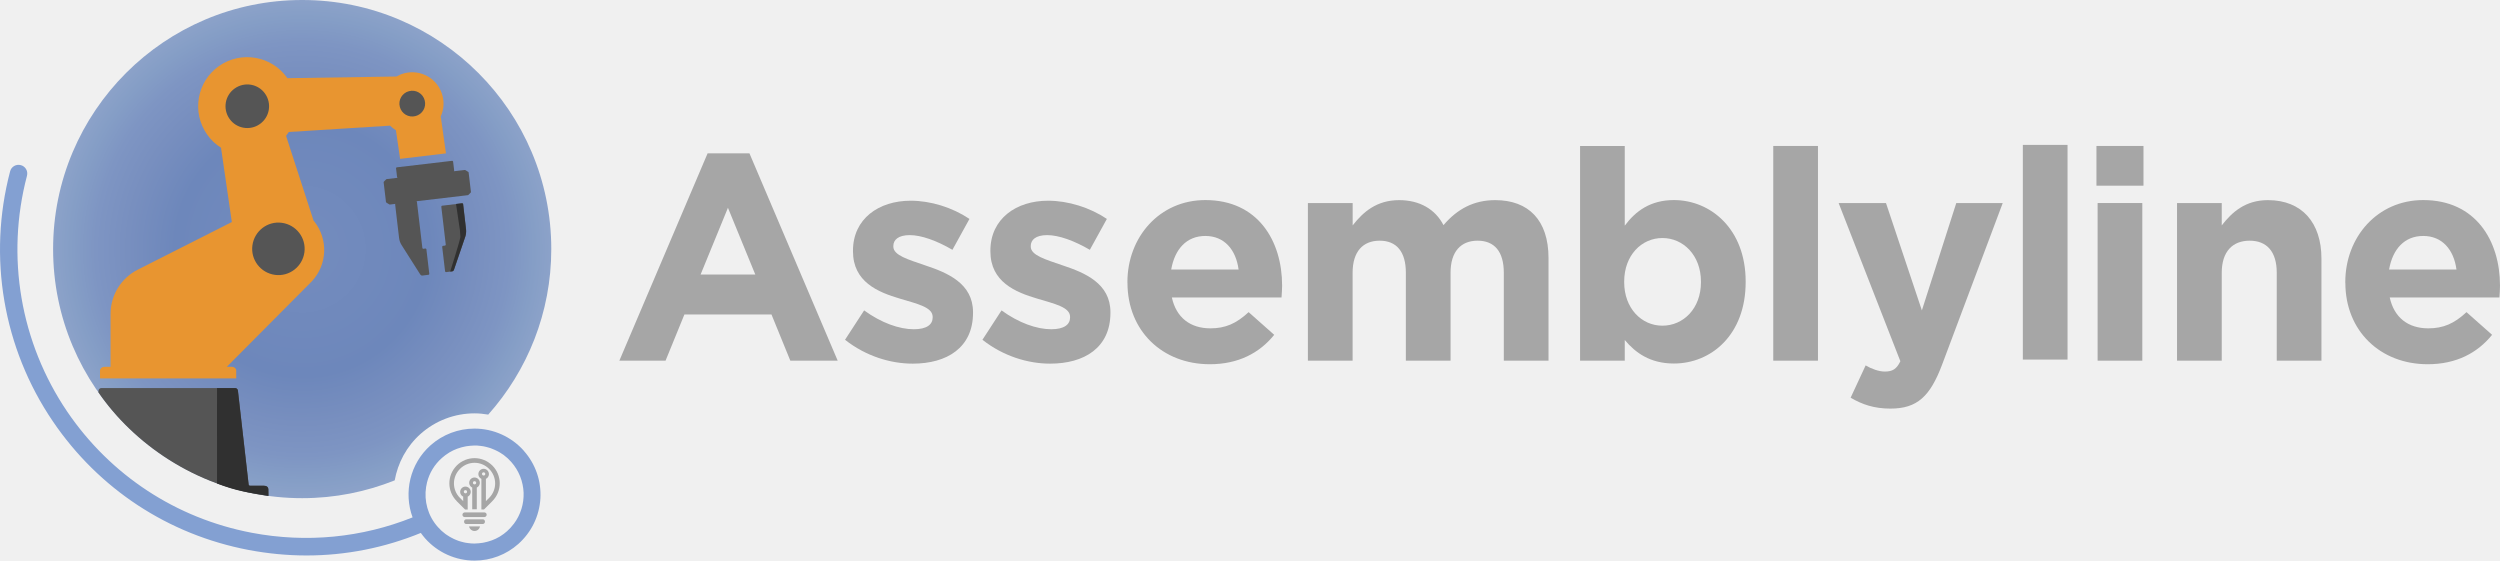
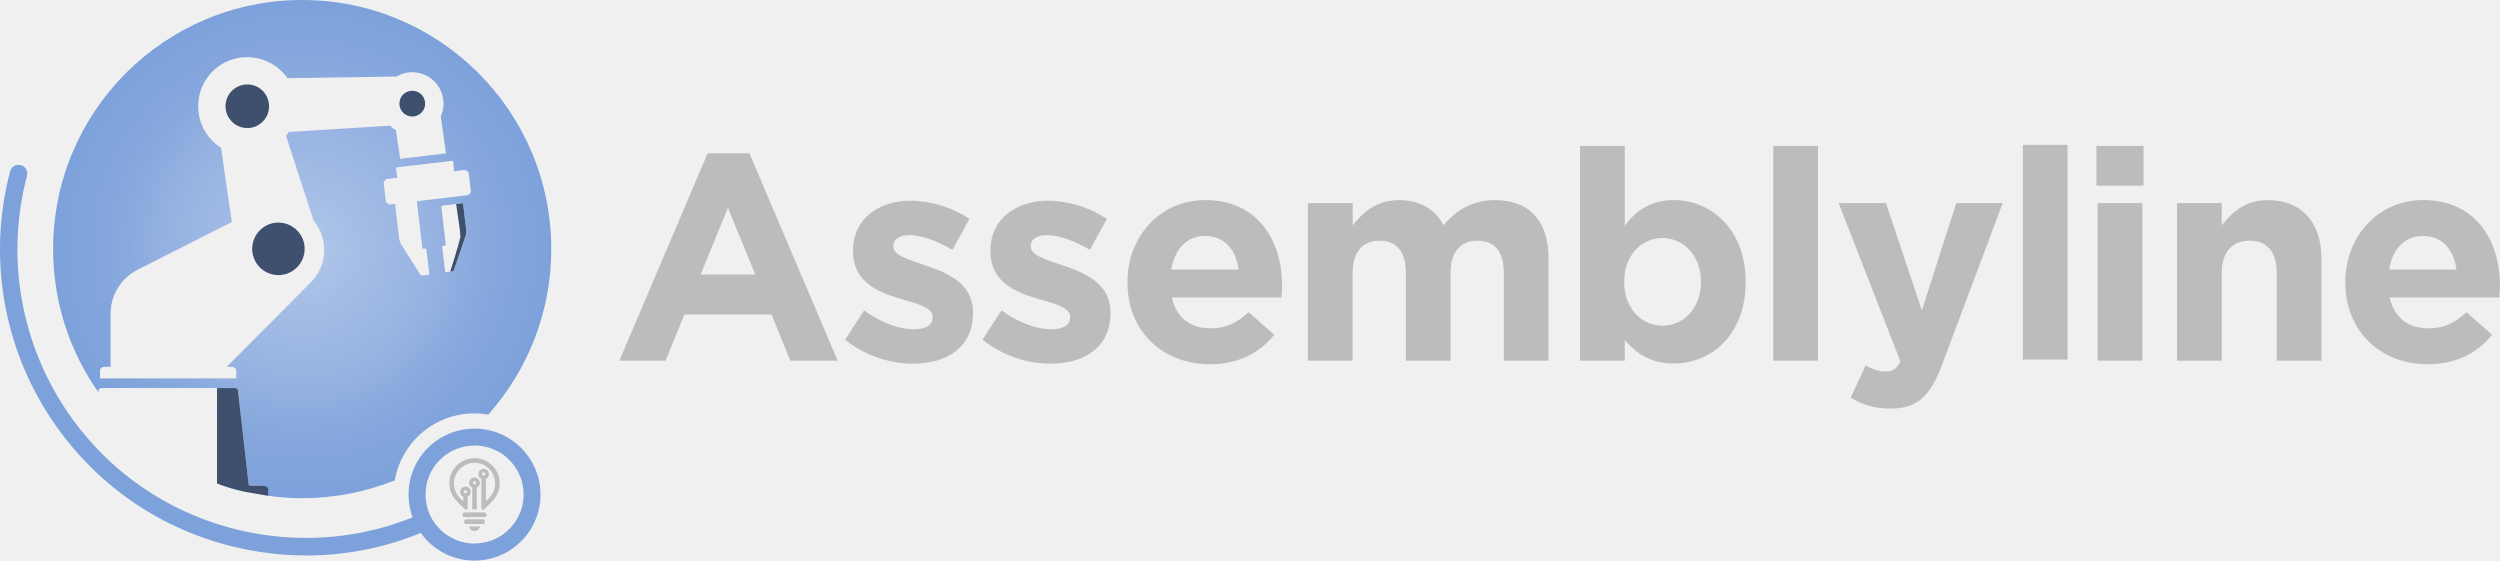
- <svg xmlns="http://www.w3.org/2000/svg" id="artwork" viewBox="0 0 385.888 86.532" version="1.1" width="385.888" height="86.532">
+ <svg xmlns="http://www.w3.org/2000/svg" id="artwork" viewBox="0 0 1157.663 259.596" version="1.1" width="578.832" height="129.798">
  <defs id="defs1167">
    <style id="style1152">
-       .cls-1 {
-         fill: #4d4d4d;
-       }
+          .text {
+             fill: #bcbcbc;
+          }

-       .cls-1, .cls-2, .cls-3, .cls-4, .cls-5 {
-         stroke-width: 0px;
-       }
+          .text,
+          .base,
+          shadow {
+             stroke-width: 0px;
+          }

-       .cls-2 {
-         fill: #0e4377;
-       }
+          .base {
+             fill: #7da1db;
+          }

-       .cls-3 {
-         fill: #1976d2;
-       }
+          .shadow {
+             fill: #3e506d;
+          }

-       .cls-4 {
-         fill: #fff;
-       }
- 
-       .cls-5 {
-         fill: url(#radial-gradient);
-       }
-     </style>
-     <radialGradient id="radial-gradient" cx="38.88" cy="32.04" fx="38.88" fy="32.04" r="32.04" gradientUnits="userSpaceOnUse" gradientTransform="matrix(1.2,0,0,1.2,-0.01139527,0)">
-       <stop offset="0" stop-color="#1976d2" id="stop1154" style="stop-color:#748cbe;stop-opacity:1" />
-       <stop offset=".51" stop-color="#1874d0" id="stop1156" style="stop-color:#6d87bb;stop-opacity:1" />
-       <stop offset=".7" stop-color="#1871c9" id="stop1158" style="stop-color:#788fbf;stop-opacity:1" />
-       <stop offset=".83" stop-color="#166abd" id="stop1160" style="stop-color:#7e95c3;stop-opacity:1" />
-       <stop offset=".93" stop-color="#1461ac" id="stop1162" style="stop-color:#859ec6;stop-opacity:1" />
-       <stop offset="1" stop-color="#13599e" id="stop1164" style="stop-color:#8ca2c9;stop-opacity:1" />
+          .circle {
+             fill: url(#radial-gradient);
+          }
+       </style>
+     <radialGradient id="radial-gradient" cx="38.88" cy="32.04" fx="38.88" fy="32.04" r="32.04" gradientUnits="userSpaceOnUse" gradientTransform="matrix(3.6,0,0,3.6,-0.03418579,0)">
+       <stop offset="0" stop-color="#b1c6e9" id="stop0" />
+       <stop offset=".51" stop-color="#97b3e2" id="stop1" />
+       <stop offset=".7" stop-color="#8aaade" id="stop2" />
+       <stop offset=".83" stop-color="#83a5dc" id="stop3" />
+       <stop offset=".93" stop-color="#80a3db" id="stop4" />
+       <stop offset="1" stop-color="#7da1db" id="stop5" />
    </radialGradient>
  </defs>
-   <g id="g91781" transform="translate(7.081554,7.211)">
-     <path class="cls-1" d="m 102.15,16.46 h 6.45 l 13.62,32 h -7.31 L 112,41.33 H 98.56 l -2.91,7.13 h -7.13 l 13.62,-32 z m 7.35,18.7 -4.22,-10.3 -4.22,10.3 z" id="path1169" style="fill:#a6a6a6;fill-opacity:1" />
-     <path class="cls-1" d="m 123.35,45.24 2.95,-4.54 c 2.63,1.91 5.4,2.91 7.67,2.91 2,0 2.91,-0.73 2.91,-1.82 V 41.7 c 0,-1.5 -2.36,-2 -5.04,-2.81 -3.4,-1 -7.26,-2.59 -7.26,-7.31 v -0.09 c 0,-4.95 4,-7.72 8.9,-7.72 3.09,0 6.45,1.04 9.08,2.81 l -2.63,4.77 c -2.41,-1.41 -4.81,-2.27 -6.58,-2.27 -1.77,0 -2.54,0.73 -2.54,1.68 v 0.09 c 0,1.36 2.32,2 4.95,2.91 3.4,1.13 7.35,2.77 7.35,7.22 v 0.09 c 0,5.4 -4.04,7.85 -9.31,7.85 -3.4,0 -7.22,-1.14 -10.44,-3.68 z" id="path1171" style="fill:#a6a6a6;fill-opacity:1" />
-     <path class="cls-1" d="m 144.56,45.24 2.95,-4.54 c 2.63,1.91 5.4,2.91 7.67,2.91 2,0 2.91,-0.73 2.91,-1.82 V 41.7 c 0,-1.5 -2.36,-2 -5.04,-2.81 -3.4,-1 -7.26,-2.59 -7.26,-7.31 v -0.09 c 0,-4.95 4,-7.72 8.9,-7.72 3.09,0 6.45,1.04 9.08,2.81 l -2.63,4.77 c -2.41,-1.41 -4.81,-2.27 -6.58,-2.27 -1.77,0 -2.54,0.73 -2.54,1.68 v 0.09 c 0,1.36 2.32,2 4.95,2.91 3.4,1.13 7.35,2.77 7.35,7.22 v 0.09 c 0,5.4 -4.04,7.85 -9.31,7.85 -3.4,0 -7.22,-1.14 -10.44,-3.68 z" id="path1173" style="fill:#a6a6a6;fill-opacity:1" />
-     <path class="cls-1" d="m 166.94,36.43 v -0.09 c 0,-6.95 4.95,-12.67 12.03,-12.67 8.13,0 11.85,6.31 11.85,13.21 0,0.54 -0.05,1.18 -0.09,1.82 H 173.8 c 0.68,3.13 2.86,4.77 5.95,4.77 2.31,0 3.99,-0.73 5.9,-2.5 l 3.95,3.5 c -2.27,2.81 -5.54,4.54 -9.94,4.54 -7.31,0 -12.71,-5.13 -12.71,-12.57 z m 17.16,-2.04 c -0.41,-3.09 -2.22,-5.18 -5.13,-5.18 -2.91,0 -4.72,2.04 -5.27,5.18 z" id="path1175" style="fill:#a6a6a6;fill-opacity:1" />
-     <path class="cls-1" d="m 194.81,24.13 h 6.9 v 3.45 c 1.59,-2.04 3.68,-3.9 7.17,-3.9 3.18,0 5.58,1.41 6.85,3.86 2.13,-2.5 4.68,-3.86 7.99,-3.86 5.13,0 8.22,3.09 8.22,8.94 v 15.84 h -6.9 V 34.89 c 0,-3.27 -1.45,-4.95 -4.04,-4.95 -2.59,0 -4.18,1.68 -4.18,4.95 v 13.57 h -6.9 V 34.89 c 0,-3.27 -1.45,-4.95 -4.04,-4.95 -2.59,0 -4.18,1.68 -4.18,4.95 v 13.57 h -6.9 V 24.13 Z" id="path1177" style="fill:#a6a6a6;fill-opacity:1" />
-     <path class="cls-1" d="m 243.71,45.28 v 3.18 h -6.9 V 15.32 h 6.9 v 12.3 c 1.68,-2.27 3.99,-3.95 7.58,-3.95 5.67,0 11.08,4.45 11.08,12.57 v 0.09 c 0,8.13 -5.31,12.57 -11.08,12.57 -3.68,0 -5.95,-1.68 -7.58,-3.63 z m 11.76,-8.94 v -0.09 c 0,-4.04 -2.72,-6.72 -5.95,-6.72 -3.23,0 -5.9,2.68 -5.9,6.72 v 0.09 c 0,4.04 2.68,6.72 5.9,6.72 3.22,0 5.95,-2.63 5.95,-6.72 z" id="path1179" style="fill:#a6a6a6;fill-opacity:1" />
-     <path class="cls-1" d="m 266.63,15.32 h 6.9 v 33.14 h -6.9 z" id="path1181" style="fill:#a6a6a6;fill-opacity:1" />
-     <path class="cls-1" d="m 305.153,15.153 h 6.9 v 33.14 h -6.9 z" id="path1181-7" style="fill:#a6a6a6;fill-opacity:1;stroke-width:0px" />
-     <path class="cls-1" d="m 278.57,54.18 2.32,-4.99 c 0.91,0.54 2.04,0.95 2.95,0.95 1.18,0 1.82,-0.36 2.41,-1.59 l -9.53,-24.42 h 7.31 l 5.54,16.57 5.31,-16.57 h 7.17 l -9.35,24.92 c -1.86,4.95 -3.86,6.81 -7.99,6.81 -2.5,0 -4.36,-0.64 -6.13,-1.68 z" id="path1183" style="fill:#a6a6a6;fill-opacity:1" />
-     <path class="cls-1" d="m 316.516,15.32 h 7.26 v 6.13 h -7.26 z m 0.18,8.81 h 6.9 v 24.33 h -6.9 z" id="path1187" style="fill:#a6a6a6;fill-opacity:1" />
-     <path class="cls-1" d="m 328.956,24.13 h 6.9 v 3.45 c 1.59,-2.04 3.63,-3.9 7.13,-3.9 5.22,0 8.26,3.45 8.26,9.03 v 15.75 h -6.9 V 34.89 c 0,-3.27 -1.54,-4.95 -4.18,-4.95 -2.64,0 -4.31,1.68 -4.31,4.95 v 13.57 h -6.9 z" id="path1189" style="fill:#a6a6a6;fill-opacity:1" />
-     <path class="cls-1" d="m 354.926,36.43 v -0.09 c 0,-6.95 4.95,-12.67 12.03,-12.67 8.13,0 11.85,6.31 11.85,13.21 0,0.54 -0.04,1.18 -0.09,1.82 h -16.93 c 0.68,3.13 2.86,4.77 5.95,4.77 2.32,0 4,-0.73 5.9,-2.5 l 3.95,3.5 c -2.27,2.81 -5.54,4.54 -9.94,4.54 -7.31,0 -12.71,-5.13 -12.71,-12.57 z m 17.16,-2.04 c -0.41,-3.09 -2.22,-5.18 -5.13,-5.18 -2.91,0 -4.72,2.04 -5.27,5.18 z" id="path1191" style="fill:#a6a6a6;fill-opacity:1" />
+   <g id="name" transform="matrix(3,0,0,3,21.24466,21.633)" class="text">
+     <path d="m 102.15,16.46 h 6.45 l 13.62,32 h -7.31 L 112,41.33 H 98.56 l -2.91,7.13 h -7.13 l 13.62,-32 z m 7.35,18.7 -4.22,-10.3 -4.22,10.3 z" />
+     <path d="m 123.35,45.24 2.95,-4.54 c 2.63,1.91 5.4,2.91 7.67,2.91 2,0 2.91,-0.73 2.91,-1.82 V 41.7 c 0,-1.5 -2.36,-2 -5.04,-2.81 -3.4,-1 -7.26,-2.59 -7.26,-7.31 v -0.09 c 0,-4.95 4,-7.72 8.9,-7.72 3.09,0 6.45,1.04 9.08,2.81 l -2.63,4.77 c -2.41,-1.41 -4.81,-2.27 -6.58,-2.27 -1.77,0 -2.54,0.73 -2.54,1.68 v 0.09 c 0,1.36 2.32,2 4.95,2.91 3.4,1.13 7.35,2.77 7.35,7.22 v 0.09 c 0,5.4 -4.04,7.85 -9.31,7.85 -3.4,0 -7.22,-1.14 -10.44,-3.68 z" />
+     <path d="m 144.56,45.24 2.95,-4.54 c 2.63,1.91 5.4,2.91 7.67,2.91 2,0 2.91,-0.73 2.91,-1.82 V 41.7 c 0,-1.5 -2.36,-2 -5.04,-2.81 -3.4,-1 -7.26,-2.59 -7.26,-7.31 v -0.09 c 0,-4.95 4,-7.72 8.9,-7.72 3.09,0 6.45,1.04 9.08,2.81 l -2.63,4.77 c -2.41,-1.41 -4.81,-2.27 -6.58,-2.27 -1.77,0 -2.54,0.73 -2.54,1.68 v 0.09 c 0,1.36 2.32,2 4.95,2.91 3.4,1.13 7.35,2.77 7.35,7.22 v 0.09 c 0,5.4 -4.04,7.85 -9.31,7.85 -3.4,0 -7.22,-1.14 -10.44,-3.68 z" />
+     <path d="m 166.94,36.43 v -0.09 c 0,-6.95 4.95,-12.67 12.03,-12.67 8.13,0 11.85,6.31 11.85,13.21 0,0.54 -0.05,1.18 -0.09,1.82 H 173.8 c 0.68,3.13 2.86,4.77 5.95,4.77 2.31,0 3.99,-0.73 5.9,-2.5 l 3.95,3.5 c -2.27,2.81 -5.54,4.54 -9.94,4.54 -7.31,0 -12.71,-5.13 -12.71,-12.57 z m 17.16,-2.04 c -0.41,-3.09 -2.22,-5.18 -5.13,-5.18 -2.91,0 -4.72,2.04 -5.27,5.18 z" />
+     <path d="m 194.81,24.13 h 6.9 v 3.45 c 1.59,-2.04 3.68,-3.9 7.17,-3.9 3.18,0 5.58,1.41 6.85,3.86 2.13,-2.5 4.68,-3.86 7.99,-3.86 5.13,0 8.22,3.09 8.22,8.94 v 15.84 h -6.9 V 34.89 c 0,-3.27 -1.45,-4.95 -4.04,-4.95 -2.59,0 -4.18,1.68 -4.18,4.95 v 13.57 h -6.9 V 34.89 c 0,-3.27 -1.45,-4.95 -4.04,-4.95 -2.59,0 -4.18,1.68 -4.18,4.95 v 13.57 h -6.9 V 24.13 Z" />
+     <path d="m 243.71,45.28 v 3.18 h -6.9 V 15.32 h 6.9 v 12.3 c 1.68,-2.27 3.99,-3.95 7.58,-3.95 5.67,0 11.08,4.45 11.08,12.57 v 0.09 c 0,8.13 -5.31,12.57 -11.08,12.57 -3.68,0 -5.95,-1.68 -7.58,-3.63 z m 11.76,-8.94 v -0.09 c 0,-4.04 -2.72,-6.72 -5.95,-6.72 -3.23,0 -5.9,2.68 -5.9,6.72 v 0.09 c 0,4.04 2.68,6.72 5.9,6.72 3.22,0 5.95,-2.63 5.95,-6.72 z" />
+     <path d="m 266.63,15.32 h 6.9 v 33.14 h -6.9 z" />
+     <path d="m 305.153,15.153 h 6.9 v 33.14 h -6.9 z" />
+     <path d="m 278.57,54.18 2.32,-4.99 c 0.91,0.54 2.04,0.95 2.95,0.95 1.18,0 1.82,-0.36 2.41,-1.59 l -9.53,-24.42 h 7.31 l 5.54,16.57 5.31,-16.57 h 7.17 l -9.35,24.92 c -1.86,4.95 -3.86,6.81 -7.99,6.81 -2.5,0 -4.36,-0.64 -6.13,-1.68 z" />
+     <path d="m 316.516,15.32 h 7.26 v 6.13 h -7.26 z m 0.18,8.81 h 6.9 v 24.33 h -6.9 z" />
+     <path d="m 328.956,24.13 h 6.9 v 3.45 c 1.59,-2.04 3.63,-3.9 7.13,-3.9 5.22,0 8.26,3.45 8.26,9.03 v 15.75 h -6.9 V 34.89 c 0,-3.27 -1.54,-4.95 -4.18,-4.95 -2.64,0 -4.31,1.68 -4.31,4.95 v 13.57 h -6.9 z" />
+     <path d="m 354.926,36.43 v -0.09 c 0,-6.95 4.95,-12.67 12.03,-12.67 8.13,0 11.85,6.31 11.85,13.21 0,0.54 -0.04,1.18 -0.09,1.82 h -16.93 c 0.68,3.13 2.86,4.77 5.95,4.77 2.32,0 4,-0.73 5.9,-2.5 l 3.95,3.5 c -2.27,2.81 -5.54,4.54 -9.94,4.54 -7.31,0 -12.71,-5.13 -12.71,-12.57 z m 17.16,-2.04 c -0.41,-3.09 -2.22,-5.18 -5.13,-5.18 -2.91,0 -4.72,2.04 -5.27,5.18 z" />
  </g>
-   <path class="cls-5" d="m 64.921,66.972 c 2.292,-2.04 5.256,-3.168 8.328,-3.168 v 0 c 0.708,0 1.416,0.072 2.112,0.192 6.048,-6.792 9.732,-15.744 9.732,-25.548 0,-21.24 -17.22,-38.448 -38.448,-38.448 -21.228,0 -38.448,17.208 -38.448,38.448 0,21.24 17.208,38.448 38.448,38.448 5.052,0 9.864,-0.984 14.28,-2.748 0.48,-2.676 1.812,-5.232 3.996,-7.176 z" id="path1195" style="fill:url(#radial-gradient)" />
-   <g id="g92492" transform="matrix(1.240535,0,0,1.224258,-3.611844,-1.630452)">
-     <path class="cls-4" d="m 57.771,15.966 c 0.34,-0.788 0.437,-1.687 0.194,-2.586 -0.546,-2.106 -2.671,-3.362 -4.758,-2.807 -0.34,0.086 -0.668,0.234 -0.959,0.406 l -13.583,0.209 c 0,0 0,-0.012 -0.012,-0.025 -1.942,-2.795 -5.742,-3.46 -8.497,-1.502 -2.756,1.97 -3.411,5.824 -1.481,8.619 0.473,0.69 1.068,1.256 1.736,1.675 l 1.347,9.371 -11.714,6.009 c -2.064,1.059 -3.375,3.214 -3.375,5.566 v 6.674 h -0.704 c -0.534,0 -0.607,0.406 -0.607,0.406 v 1.059 H 32.303 v -1.059 c 0,0 -0.073,-0.406 -0.607,-0.406 h -0.558 l 10.597,-10.799 c 1.906,-2.093 2.027,-5.27 0.291,-7.511 -0.024,-0.037 -0.061,-0.074 -0.097,-0.111 l -3.423,-10.688 c 0.121,-0.16 0.231,-0.32 0.34,-0.493 l 12.6,-0.8 c 0.219,0.222 0.461,0.419 0.728,0.579 l 0.522,3.608 5.705,-0.69 -0.656,-4.716 z" id="path1197" style="fill:#e89530;fill-opacity:1" />
-     <path class="cls-4" d="m 61.23,23.083 c 0,0 -0.024,-0.049 -0.049,-0.074 l -0.376,-0.234 c 0,0 -0.036,-0.012 -0.061,-0.012 L 59.373,22.923 c 0,0 0.061,-0.062 0.049,-0.099 l -0.134,-1.133 c 0,0 -0.049,-0.086 -0.109,-0.086 l -6.907,0.825 c 0,0 -0.085,0.049 -0.085,0.111 l 0.134,1.133 c 0,0 0.036,0.074 0.085,0.074 L 51.034,23.908 c 0,0 -0.036,0 -0.061,0.025 l -0.303,0.308 c 0,0 -0.024,0.049 -0.024,0.074 l 0.291,2.487 c 0,0 0.024,0.049 0.049,0.074 l 0.376,0.234 c 0,0 0.036,0.012 0.061,0.012 l 0.692,-0.086 c 0,0 -0.049,0.049 -0.036,0.086 l 0.486,4.199 c 0.036,0.32 0.146,0.64 0.316,0.911 l 2.331,3.719 c 0.061,0.086 0.158,0.135 0.255,0.123 l 0.777,-0.099 c 0,0 0.085,-0.049 0.085,-0.111 l -0.364,-3.115 c 0,0 -0.049,-0.086 -0.109,-0.086 l -0.279,0.037 c 0,0 -0.097,-0.037 -0.109,-0.086 l -0.68,-5.837 c 0,0 -0.024,-0.062 -0.061,-0.074 L 61.121,25.94 c 0,0 0.036,0 0.061,-0.025 l 0.303,-0.308 c 0,0 0.036,-0.049 0.024,-0.074 l -0.291,-2.487 z" id="path1199" style="fill:#555555;fill-opacity:1" />
-     <path class="cls-4" d="m 23.842,50.259 h -7.587 -0.74 c -0.085,0 -0.316,0.062 -0.34,0.32 l -0.02,0.218 c 4.331,6.42 12.055,11.912 21.158,13.059 l -0.004,-0.804 c -0.002,-0.357 -0.255,-0.48 -0.583,-0.48 h -1.699 c -0.085,0 -0.158,-0.062 -0.17,-0.135 L 32.522,50.579 c -0.036,-0.259 -0.255,-0.32 -0.34,-0.32 h -0.74 -7.587 z" id="path1201" style="fill:#555555;fill-opacity:1" />
-     <path class="cls-2" d="m 29.916,62.292 c 2.599,1.006 3.803,1.107 6.397,1.565 l -0.016,-0.804 c -0.007,-0.357 -0.255,-0.48 -0.583,-0.48 H 34.015 c -0.085,0 -0.158,-0.062 -0.17,-0.135 L 32.51,50.579 c -0.036,-0.259 -0.255,-0.32 -0.34,-0.32 h -0.74 -1.517" id="path1203" style="fill:#303030;fill-opacity:1" />
-     <path class="cls-2" d="m 31.466,16.31 c -0.862,-1.244 -0.571,-2.955 0.656,-3.83 1.226,-0.874 2.913,-0.579 3.775,0.665 0.862,1.244 0.571,2.955 -0.656,3.83 -1.226,0.874 -2.913,0.579 -3.775,-0.665 z" id="path1205" style="fill:#555555;fill-opacity:1" />
-     <path class="cls-2" d="m 40.788,33.143 c -0.243,1.81 -1.882,3.091 -3.666,2.844 -1.784,-0.246 -3.047,-1.909 -2.804,-3.719 0.243,-1.81 1.882,-3.091 3.666,-2.844 1.784,0.246 3.047,1.909 2.804,3.719 z" id="path1207" style="fill:#555555;fill-opacity:1" />
-     <path class="cls-2" d="m 54.615,15.966 c -0.862,0.234 -1.736,-0.296 -1.954,-1.157 -0.231,-0.874 0.291,-1.761 1.141,-1.982 0.862,-0.234 1.736,0.296 1.954,1.157 0.231,0.874 -0.291,1.761 -1.141,1.982 z" id="path1209" style="fill:#555555;fill-opacity:1" />
-     <path class="cls-4" d="m 58.378,32.195 -0.558,-4.815 c 0,0 0.036,-0.099 0.085,-0.111 l 2.525,-0.308 c 0,0 0.097,0.037 0.109,0.086 l 0.364,3.177 c 0.036,0.32 0,0.653 -0.097,0.96 l -1.408,4.174 c -0.036,0.099 -0.121,0.172 -0.218,0.185 l -0.777,0.099 c 0,0 -0.097,-0.037 -0.109,-0.086 l -0.364,-3.115 c 0,0 0.036,-0.099 0.085,-0.111 l 0.279,-0.037 c 0,0 0.085,-0.049 0.085,-0.111 z" id="path1211" style="fill:#555555;fill-opacity:1" />
-     <path class="cls-2" d="m 58.936,35.569 0.231,-0.025 c 0.097,0 0.182,-0.086 0.219,-0.185 l 1.408,-4.174 c 0.109,-0.308 0.134,-0.64 0.097,-0.96 l -0.364,-3.177 c 0,0 -0.049,-0.086 -0.109,-0.086 l -0.765,0.086 0.486,3.312 c 0,0 0,0.086 0.061,0.85 -0.146,0.788 -1.275,4.359 -1.275,4.359 z" id="path1213" style="fill:#303030;fill-opacity:1" />
+   <path id="circle" class="circle" d="M 139.934,0 C 76.25,0 24.592,51.622 24.592,115.342 c 0,24.691 7.774,47.551 20.977,66.311 l 0.07,-0.779 c 0.09,-0.95 0.949,-1.178 1.266,-1.178 h 2.76 28.23 0.047 28.236 2.754 c 0.316,0 1.13,0.228 1.266,1.178 l 4.969,43.553 c 0.045,0.271 0.317,0.497 0.633,0.498 l 6.023,0.012 c 1.22,0.002 2.396,0.429 2.402,1.74 l 0.082,2.93 c 5.113,0.692 10.324,1.084 15.627,1.084 15.156,0 29.59,-2.952 42.838,-8.244 1.44,-8.028 5.436,-15.695 11.988,-21.527 6.876,-6.12 15.768,-9.504 24.984,-9.504 2.124,0 4.252,0.214 6.34,0.574 18.144,-20.376 29.191,-47.234 29.191,-76.646 C 255.275,51.622 203.618,0 139.934,0 Z m -25.939,26.473 c 7.282,-0.138 14.502,3.222 19.02,9.639 0.045,0.045 0.041,0.088 0.041,0.088 l 50.555,-0.768 c 1.084,-0.633 2.303,-1.178 3.568,-1.494 7.77,-2.035 15.674,2.579 17.707,10.312 0.904,3.301 0.544,6.604 -0.721,9.498 l -0.088,-0.047 2.438,17.32 -21.234,2.531 -1.939,-13.248 c -0.994,-0.588 -1.9,-1.313 -2.713,-2.127 l -46.893,2.941 c -0.407,0.633 -0.814,1.223 -1.266,1.811 l 12.738,39.252 c 0.136,0.136 0.273,0.275 0.363,0.41 6.46,8.231 6.009,19.898 -1.084,27.586 l -39.439,39.662 h 2.08 c 1.988,0 2.256,1.494 2.256,1.494 v 3.885 H 46.318 v -3.885 c 0,0 0.274,-1.494 2.262,-1.494 h 2.619 v -24.516 c 0,-8.638 4.877,-16.548 12.557,-20.438 L 107.35,102.814 102.34,68.402 C 99.855,66.865 97.639,64.783 95.877,62.25 c -7.183,-10.266 -4.741,-24.422 5.514,-31.658 3.846,-2.697 8.235,-4.036 12.604,-4.119 z m 95.408,47.988 c 0.226,0 0.41,0.316 0.41,0.316 l 0.498,4.16 c 0.045,0.136 -0.182,0.363 -0.182,0.363 l 5.104,-0.592 c 0.09,0 0.229,0.047 0.229,0.047 l 1.4,0.861 c 0.063,0.063 0.108,0.152 0.141,0.211 l -0.006,-0.076 0.041,0.135 c 0,0 -0.021,-0.033 -0.035,-0.059 l 1.078,9.059 c 0.045,0.09 -0.094,0.27 -0.094,0.27 l -1.125,1.131 c -0.09,0.09 -0.229,0.094 -0.229,0.094 L 192.826,93.182 c 0.136,0.045 0.223,0.27 0.223,0.27 l 2.531,21.439 c 0.045,0.181 0.41,0.316 0.41,0.316 l 1.037,-0.135 c 0.226,0 0.404,0.316 0.404,0.316 l 1.359,11.443 c 0,0.226 -0.316,0.404 -0.316,0.404 l -2.895,0.363 c -0.361,0.045 -0.723,-0.135 -0.949,-0.451 l -8.672,-13.658 c -0.632,-0.995 -1.042,-2.17 -1.178,-3.346 l -1.805,-15.422 c -0.045,-0.136 0.135,-0.316 0.135,-0.316 l -2.572,0.316 c -0.09,0 -0.229,-0.047 -0.229,-0.047 l -1.4,-0.861 c -0.09,-0.09 -0.182,-0.27 -0.182,-0.27 l -1.084,-9.135 c 0,-0.09 0.094,-0.275 0.094,-0.275 l 1.125,-1.125 c 0.09,-0.09 0.229,-0.094 0.229,-0.094 l 5.104,-0.586 c -0.181,0 -0.316,-0.275 -0.316,-0.275 l -0.498,-4.16 c 0,-0.226 0.316,-0.404 0.316,-0.404 z m 4.658,19.67 c 0,0 0.359,0.135 0.404,0.316 l 1.354,11.672 c 0.136,1.176 0.004,2.397 -0.357,3.527 l -5.244,15.328 c -0.136,0.362 -0.453,0.634 -0.814,0.68 l -2.889,0.363 c 0,0 -0.359,-0.136 -0.404,-0.316 L 204.75,114.258 c 0,0 0.136,-0.365 0.316,-0.41 l 1.043,-0.135 c 0,0 0.294,-0.169 0.311,-0.387 L 204.346,95.672 c 0,0 0.136,-0.365 0.316,-0.41 z" />
+   <g id="shadow" class="shadow" transform="matrix(3.721606,0,0,3.672775,-10.83554,-4.891356)">
+     <path d="m 29.916,62.292 c 2.599,1.006 3.803,1.098 6.397,1.556 l -0.016,-0.795 c -0.007,-0.357 -0.327,-0.476 -0.655,-0.477 l -1.611,-0.006 c -0.085,-3.37e-4 -0.162,-0.058 -0.174,-0.132 L 32.522,50.579 c -0.036,-0.259 -0.248,-0.32 -0.333,-0.32 h -0.759 -1.517" />
+     <path d="m 31.466,16.31 c -0.862,-1.244 -0.571,-2.955 0.656,-3.83 1.226,-0.874 2.913,-0.579 3.775,0.665 0.862,1.244 0.571,2.955 -0.656,3.83 -1.226,0.874 -2.913,0.579 -3.775,-0.665 z" />
+     <path d="m 40.788,33.143 c -0.243,1.81 -1.882,3.091 -3.666,2.844 -1.784,-0.246 -3.047,-1.909 -2.804,-3.719 0.243,-1.81 1.882,-3.091 3.666,-2.844 1.784,0.246 3.047,1.909 2.804,3.719 z" />
+     <path d="m 54.615,15.966 c -0.862,0.234 -1.736,-0.296 -1.954,-1.157 -0.231,-0.874 0.291,-1.761 1.141,-1.982 0.862,-0.234 1.736,0.296 1.954,1.157 0.231,0.874 -0.291,1.761 -1.141,1.982 z" />
+     <path d="m 58.927,35.575 0.251,-0.031 c 0.097,0 0.182,-0.087 0.219,-0.185 l 1.409,-4.173 c 0.109,-0.308 0.132,-0.64 0.096,-0.96 l -0.364,-3.178 c 0,0 -0.01,-0.102 -0.121,-0.086 l -0.749,0.093 0.47,3.306 c 0,0 0,0.086 0.061,0.85 -0.357,1.472 -0.829,2.918 -1.271,4.365 z" />
  </g>
-   <path class="cls-3" d="m 80.857,69.576 c -1.932,-2.172 -4.704,-3.42 -7.62,-3.42 -2.496,0 -4.896,0.912 -6.768,2.568 -3.216,2.856 -4.188,7.32 -2.784,11.136 -7.812,3.132 -16.368,3.984 -24.828,2.376 C 27.169,80.004 17.053,73.356 10.369,63.528 3.145,52.86 0.877,39.6 4.165,27.132 c 0.192,-0.72 -0.24,-1.464 -0.96,-1.644 -0.72,-0.192 -1.464,0.24 -1.644,0.96 -3.48,13.224 -1.08,27.288 6.6,38.592 7.092,10.44 17.82,17.484 30.204,19.848 2.988,0.564 5.976,0.852 8.952,0.852 6.072,0 12.036,-1.188 17.64,-3.48 0.204,0.288 0.432,0.576 0.672,0.852 1.932,2.172 4.704,3.42 7.62,3.42 2.496,0 4.896,-0.912 6.756,-2.568 2.028,-1.812 3.24,-4.296 3.408,-7.008 0.156,-2.712 -0.744,-5.328 -2.556,-7.368 z m -1.56,11.292 c -0.3,0.408 -0.648,0.78 -1.032,1.128 -0.336,0.3 -0.696,0.564 -1.068,0.792 -0.036,0.024 -0.072,0.048 -0.096,0.06 -0.36,0.216 -0.732,0.384 -1.104,0.528 -0.06,0.024 -0.108,0.048 -0.168,0.06 -0.372,0.132 -0.756,0.24 -1.14,0.312 -0.06,0.012 -0.132,0.024 -0.192,0.036 -0.384,0.06 -0.768,0.096 -1.164,0.108 -0.096,0 -0.192,0 -0.288,0 -0.144,0 -0.276,0 -0.42,-0.024 -0.108,0 -0.228,-0.024 -0.336,-0.036 -0.144,-0.012 -0.276,-0.036 -0.42,-0.06 -0.108,-0.024 -0.216,-0.048 -0.336,-0.072 -0.132,-0.036 -0.276,-0.072 -0.408,-0.108 -0.108,-0.036 -0.216,-0.06 -0.324,-0.096 -0.132,-0.048 -0.264,-0.096 -0.396,-0.156 -0.108,-0.036 -0.204,-0.084 -0.312,-0.132 -0.132,-0.06 -0.264,-0.132 -0.396,-0.204 -0.096,-0.048 -0.192,-0.096 -0.288,-0.156 -0.132,-0.084 -0.264,-0.168 -0.396,-0.252 -0.084,-0.06 -0.168,-0.108 -0.252,-0.168 -0.144,-0.108 -0.276,-0.216 -0.408,-0.336 -0.072,-0.06 -0.132,-0.108 -0.204,-0.168 -0.192,-0.18 -0.384,-0.372 -0.564,-0.576 -1.56,-1.752 -2.148,-4.032 -1.812,-6.192 0.036,-0.24 0.084,-0.48 0.144,-0.708 0.36,-1.416 1.128,-2.736 2.304,-3.768 0,0 0,0 0,0 0.336,-0.3 0.696,-0.564 1.068,-0.792 0.036,-0.024 0.072,-0.048 0.108,-0.072 0.36,-0.216 0.732,-0.384 1.104,-0.528 0.06,-0.024 0.108,-0.048 0.168,-0.06 0.372,-0.132 0.756,-0.24 1.14,-0.312 0.06,-0.012 0.132,-0.024 0.192,-0.036 0.384,-0.06 0.768,-0.096 1.164,-0.108 0.096,0 0.192,0 0.288,0 0.144,0 0.276,0 0.42,0.024 0.108,0 0.228,0.024 0.336,0.036 0.144,0.012 0.276,0.036 0.42,0.06 0.108,0.024 0.216,0.048 0.336,0.072 0.132,0.036 0.276,0.072 0.408,0.108 0.108,0.036 0.216,0.06 0.324,0.096 0.132,0.048 0.264,0.096 0.396,0.156 0.108,0.036 0.204,0.084 0.312,0.132 0.132,0.06 0.264,0.132 0.396,0.192 0.096,0.048 0.192,0.096 0.288,0.156 0.132,0.084 0.264,0.168 0.396,0.252 0.084,0.06 0.168,0.108 0.252,0.168 0.144,0.108 0.276,0.216 0.408,0.336 0.072,0.06 0.132,0.108 0.204,0.168 0.192,0.18 0.384,0.372 0.564,0.576 1.212,1.368 1.836,3.048 1.908,4.74 0.06,1.692 -0.444,3.396 -1.5,4.8 z" id="path1217" style="fill:#83a0d2;fill-opacity:1" />
-   <g id="g1227" transform="matrix(1.2,0,0,1.2,-0.01139527,0)">
-     <path class="cls-3" d="M 58.76,64.46 C 58.13,63.83 57.81,63 57.81,62.17 c 0,-0.83 0.32,-1.65 0.95,-2.29 0.63,-0.63 1.46,-0.95 2.29,-0.95 0.83,0 1.65,0.32 2.29,0.95 0.63,0.63 0.95,1.46 0.95,2.29 0,0.83 -0.32,1.65 -0.95,2.29 l -1.07,1.07 h -0.34 v -3.94 c -0.07,-0.03 -0.14,-0.08 -0.19,-0.13 v 0 c -0.12,-0.12 -0.2,-0.3 -0.2,-0.48 0,-0.18 0.08,-0.36 0.2,-0.48 v 0 c 0.12,-0.12 0.29,-0.2 0.48,-0.2 0.19,0 0.36,0.08 0.48,0.2 v 0 c 0.12,0.12 0.2,0.3 0.2,0.48 0,0.18 -0.08,0.36 -0.2,0.48 -0.06,0.06 -0.12,0.1 -0.19,0.13 v 2.87 l 0.41,-0.41 c 0.52,-0.52 0.78,-1.19 0.78,-1.87 0,-0.68 -0.26,-1.35 -0.78,-1.87 -0.52,-0.52 -1.19,-0.78 -1.87,-0.78 -0.68,0 -1.35,0.26 -1.87,0.78 -0.52,0.52 -0.78,1.19 -0.78,1.87 0,0.68 0.26,1.35 0.78,1.87 l 0.41,0.41 V 63.88 C 59.52,63.85 59.45,63.8 59.4,63.75 v 0 c -0.12,-0.12 -0.2,-0.3 -0.2,-0.48 0,-0.18 0.08,-0.36 0.2,-0.48 v 0 c 0.12,-0.12 0.29,-0.2 0.48,-0.2 0.19,0 0.36,0.08 0.48,0.2 v 0 c 0.12,0.12 0.2,0.3 0.2,0.48 0,0.18 -0.08,0.36 -0.2,0.48 -0.06,0.06 -0.12,0.1 -0.19,0.13 v 1.66 h -0.34 l -1.07,-1.07 v 0 z m 3.61,-3.65 v 0 c 0,0 -0.09,-0.06 -0.15,-0.06 -0.06,0 -0.11,0.02 -0.15,0.06 -0.04,0.04 -0.06,0.09 -0.06,0.15 0,0.06 0.02,0.11 0.06,0.15 v 0 c 0,0 0.09,0.06 0.15,0.06 0.06,0 0.11,-0.02 0.15,-0.06 0.04,-0.04 0.06,-0.09 0.06,-0.15 0,-0.06 -0.02,-0.11 -0.06,-0.15 z m -2.34,2.29 v 0 c 0,0 -0.09,-0.06 -0.15,-0.06 -0.06,0 -0.11,0.02 -0.15,0.06 -0.04,0.04 -0.06,0.09 -0.06,0.15 0,0.06 0.02,0.11 0.06,0.15 v 0 c 0,0 0.09,0.06 0.15,0.06 0.06,0 0.11,-0.02 0.15,-0.06 0.04,-0.04 0.06,-0.09 0.06,-0.15 0,-0.06 -0.02,-0.11 -0.06,-0.15 z m 1.02,-1.68 c 0.19,0 0.36,0.08 0.48,0.2 v 0 c 0.12,0.12 0.2,0.3 0.2,0.48 0,0.18 -0.08,0.36 -0.2,0.48 -0.06,0.06 -0.12,0.1 -0.19,0.13 v 2.8 h -0.59 v -2.8 c -0.07,-0.03 -0.14,-0.08 -0.19,-0.13 v 0 c -0.12,-0.12 -0.2,-0.3 -0.2,-0.48 0,-0.18 0.08,-0.36 0.2,-0.48 v 0 c 0.12,-0.12 0.29,-0.2 0.48,-0.2 z m 0.15,0.53 v 0 c 0,0 -0.09,-0.06 -0.15,-0.06 -0.06,0 -0.11,0.02 -0.15,0.06 -0.04,0.04 -0.06,0.09 -0.06,0.15 0,0.06 0.02,0.11 0.06,0.15 v 0 c 0,0 0.09,0.06 0.15,0.06 0.06,0 0.11,-0.02 0.15,-0.06 0.04,-0.04 0.06,-0.09 0.06,-0.15 0,-0.06 -0.02,-0.11 -0.06,-0.15 z" id="path1219" style="fill:#a6a6a6;fill-opacity:1" />
-     <path class="cls-3" d="m 59.79,65.91 h 2.52 c 0.17,0 0.3,0.13 0.3,0.3 v 0 c 0,0.16 -0.14,0.3 -0.3,0.3 h -2.52 c -0.17,0 -0.3,-0.13 -0.3,-0.3 v 0 c 0,-0.16 0.14,-0.3 0.3,-0.3 z" id="path1221" style="fill:#a6a6a6;fill-opacity:1" />
-     <path class="cls-3" d="m 59.96,66.8 h 2.17 c 0.14,0 0.26,0.13 0.26,0.3 v 0 c 0,0.16 -0.12,0.3 -0.26,0.3 h -2.17 c -0.14,0 -0.26,-0.13 -0.26,-0.3 v 0 c 0,-0.16 0.12,-0.3 0.26,-0.3 z" id="path1223" style="fill:#a6a6a6;fill-opacity:1" />
-     <path class="cls-3" d="m 60.35,67.71 h 1.4 c -0.06,0.34 -0.35,0.59 -0.7,0.59 -0.35,0 -0.64,-0.25 -0.7,-0.59 z" id="path1225" style="fill:#a6a6a6;fill-opacity:1" />
+   <path class="base" d="m 242.57,208.728 c -5.796,-6.516 -14.112,-10.26 -22.86,-10.26 -7.488,0 -14.688,2.736 -20.304,7.704 -9.648,8.568 -12.564,21.96 -8.352,33.408 -23.436,9.396 -49.104,11.952 -74.484,7.128 C 81.506,240.012 51.158,220.068 31.106,190.584 9.434,158.58 2.63,118.8 12.494,81.396 c 0.576,-2.16 -0.72,-4.392 -2.88,-4.932 -2.16,-0.576 -4.392,0.72 -4.932,2.88 -10.44,39.672 -3.24,81.864 19.8,115.776 21.276,31.32 53.46,52.452 90.612,59.544 8.964,1.692 17.928,2.556 26.856,2.556 18.216,0 36.108,-3.564 52.92,-10.44 0.612,0.864 1.296,1.728 2.016,2.556 5.796,6.516 14.112,10.26 22.86,10.26 7.488,0 14.688,-2.736 20.268,-7.704 6.084,-5.436 9.72,-12.888 10.224,-21.024 0.468,-8.136 -2.232,-15.984 -7.668,-22.104 z m -4.68,33.876 c -0.9,1.224 -1.944,2.34 -3.096,3.384 -1.008,0.9 -2.088,1.692 -3.204,2.376 -0.108,0.072 -0.216,0.144 -0.288,0.18 -1.08,0.648 -2.196,1.152 -3.312,1.584 -0.18,0.072 -0.324,0.144 -0.504,0.18 -1.116,0.396 -2.268,0.72 -3.42,0.936 -0.18,0.036 -0.396,0.072 -0.576,0.108 -1.152,0.18 -2.304,0.288 -3.492,0.324 -0.288,0 -0.576,0 -0.864,0 -0.432,0 -0.828,0 -1.26,-0.072 -0.324,0 -0.684,-0.072 -1.008,-0.108 -0.432,-0.036 -0.828,-0.108 -1.26,-0.18 -0.324,-0.072 -0.648,-0.144 -1.008,-0.216 -0.396,-0.108 -0.828,-0.216 -1.224,-0.324 -0.324,-0.108 -0.648,-0.18 -0.972,-0.288 -0.396,-0.144 -0.792,-0.288 -1.188,-0.468 -0.324,-0.108 -0.612,-0.252 -0.936,-0.396 -0.396,-0.18 -0.792,-0.396 -1.188,-0.612 -0.288,-0.144 -0.576,-0.288 -0.864,-0.468 -0.396,-0.252 -0.792,-0.504 -1.188,-0.756 -0.252,-0.18 -0.504,-0.324 -0.756,-0.504 -0.432,-0.324 -0.828,-0.648 -1.224,-1.008 -0.216,-0.18 -0.396,-0.324 -0.612,-0.504 -0.576,-0.54 -1.152,-1.116 -1.692,-1.728 -4.68,-5.256 -6.444,-12.096 -5.436,-18.576 0.108,-0.72 0.252,-1.44 0.432,-2.124 1.08,-4.248 3.384,-8.208 6.912,-11.304 0,0 0,0 0,0 1.008,-0.9 2.088,-1.692 3.204,-2.376 0.108,-0.072 0.216,-0.144 0.324,-0.216 1.08,-0.648 2.196,-1.152 3.312,-1.584 0.18,-0.072 0.324,-0.144 0.504,-0.18 1.116,-0.396 2.268,-0.72 3.42,-0.936 0.18,-0.036 0.396,-0.072 0.576,-0.108 1.152,-0.18 2.304,-0.288 3.492,-0.324 0.288,0 0.576,0 0.864,0 0.432,0 0.828,0 1.26,0.072 0.324,0 0.684,0.072 1.008,0.108 0.432,0.036 0.828,0.108 1.26,0.18 0.324,0.072 0.648,0.144 1.008,0.216 0.396,0.108 0.828,0.216 1.224,0.324 0.324,0.108 0.648,0.18 0.972,0.288 0.396,0.144 0.792,0.288 1.188,0.468 0.324,0.108 0.612,0.252 0.936,0.396 0.396,0.18 0.792,0.396 1.188,0.576 0.288,0.144 0.576,0.288 0.864,0.468 0.396,0.252 0.792,0.504 1.188,0.756 0.252,0.18 0.504,0.324 0.756,0.504 0.432,0.324 0.828,0.648 1.224,1.008 0.216,0.18 0.396,0.324 0.612,0.504 0.576,0.54 1.152,1.116 1.692,1.728 3.636,4.104 5.508,9.144 5.724,14.22 0.18,5.076 -1.332,10.188 -4.5,14.4 z" />
+   <g id="bulb" class="text" transform="matrix(3.6,0,0,3.6,-0.03418579,0)">
+     <path d="M 58.76,64.46 C 58.13,63.83 57.81,63 57.81,62.17 c 0,-0.83 0.32,-1.65 0.95,-2.29 0.63,-0.63 1.46,-0.95 2.29,-0.95 0.83,0 1.65,0.32 2.29,0.95 0.63,0.63 0.95,1.46 0.95,2.29 0,0.83 -0.32,1.65 -0.95,2.29 l -1.07,1.07 h -0.34 v -3.94 c -0.07,-0.03 -0.14,-0.08 -0.19,-0.13 v 0 c -0.12,-0.12 -0.2,-0.3 -0.2,-0.48 0,-0.18 0.08,-0.36 0.2,-0.48 v 0 c 0.12,-0.12 0.29,-0.2 0.48,-0.2 0.19,0 0.36,0.08 0.48,0.2 v 0 c 0.12,0.12 0.2,0.3 0.2,0.48 0,0.18 -0.08,0.36 -0.2,0.48 -0.06,0.06 -0.12,0.1 -0.19,0.13 v 2.87 l 0.41,-0.41 c 0.52,-0.52 0.78,-1.19 0.78,-1.87 0,-0.68 -0.26,-1.35 -0.78,-1.87 -0.52,-0.52 -1.19,-0.78 -1.87,-0.78 -0.68,0 -1.35,0.26 -1.87,0.78 -0.52,0.52 -0.78,1.19 -0.78,1.87 0,0.68 0.26,1.35 0.78,1.87 l 0.41,0.41 V 63.88 C 59.52,63.85 59.45,63.8 59.4,63.75 v 0 c -0.12,-0.12 -0.2,-0.3 -0.2,-0.48 0,-0.18 0.08,-0.36 0.2,-0.48 v 0 c 0.12,-0.12 0.29,-0.2 0.48,-0.2 0.19,0 0.36,0.08 0.48,0.2 v 0 c 0.12,0.12 0.2,0.3 0.2,0.48 0,0.18 -0.08,0.36 -0.2,0.48 -0.06,0.06 -0.12,0.1 -0.19,0.13 v 1.66 h -0.34 l -1.07,-1.07 v 0 z m 3.61,-3.65 v 0 c 0,0 -0.09,-0.06 -0.15,-0.06 -0.06,0 -0.11,0.02 -0.15,0.06 -0.04,0.04 -0.06,0.09 -0.06,0.15 0,0.06 0.02,0.11 0.06,0.15 v 0 c 0,0 0.09,0.06 0.15,0.06 0.06,0 0.11,-0.02 0.15,-0.06 0.04,-0.04 0.06,-0.09 0.06,-0.15 0,-0.06 -0.02,-0.11 -0.06,-0.15 z m -2.34,2.29 v 0 c 0,0 -0.09,-0.06 -0.15,-0.06 -0.06,0 -0.11,0.02 -0.15,0.06 -0.04,0.04 -0.06,0.09 -0.06,0.15 0,0.06 0.02,0.11 0.06,0.15 v 0 c 0,0 0.09,0.06 0.15,0.06 0.06,0 0.11,-0.02 0.15,-0.06 0.04,-0.04 0.06,-0.09 0.06,-0.15 0,-0.06 -0.02,-0.11 -0.06,-0.15 z m 1.02,-1.68 c 0.19,0 0.36,0.08 0.48,0.2 v 0 c 0.12,0.12 0.2,0.3 0.2,0.48 0,0.18 -0.08,0.36 -0.2,0.48 -0.06,0.06 -0.12,0.1 -0.19,0.13 v 2.8 h -0.59 v -2.8 c -0.07,-0.03 -0.14,-0.08 -0.19,-0.13 v 0 c -0.12,-0.12 -0.2,-0.3 -0.2,-0.48 0,-0.18 0.08,-0.36 0.2,-0.48 v 0 c 0.12,-0.12 0.29,-0.2 0.48,-0.2 z m 0.15,0.53 v 0 c 0,0 -0.09,-0.06 -0.15,-0.06 -0.06,0 -0.11,0.02 -0.15,0.06 -0.04,0.04 -0.06,0.09 -0.06,0.15 0,0.06 0.02,0.11 0.06,0.15 v 0 c 0,0 0.09,0.06 0.15,0.06 0.06,0 0.11,-0.02 0.15,-0.06 0.04,-0.04 0.06,-0.09 0.06,-0.15 0,-0.06 -0.02,-0.11 -0.06,-0.15 z" />
+     <path d="m 59.79,65.91 h 2.52 c 0.17,0 0.3,0.13 0.3,0.3 v 0 c 0,0.16 -0.14,0.3 -0.3,0.3 h -2.52 c -0.17,0 -0.3,-0.13 -0.3,-0.3 v 0 c 0,-0.16 0.14,-0.3 0.3,-0.3 z" />
+     <path d="m 59.96,66.8 h 2.17 c 0.14,0 0.26,0.13 0.26,0.3 v 0 c 0,0.16 -0.12,0.3 -0.26,0.3 h -2.17 c -0.14,0 -0.26,-0.13 -0.26,-0.3 v 0 c 0,-0.16 0.12,-0.3 0.26,-0.3 z" />
+     <path d="m 60.35,67.71 h 1.4 c -0.06,0.34 -0.35,0.59 -0.7,0.59 -0.35,0 -0.64,-0.25 -0.7,-0.59 z" />
  </g>
</svg>
